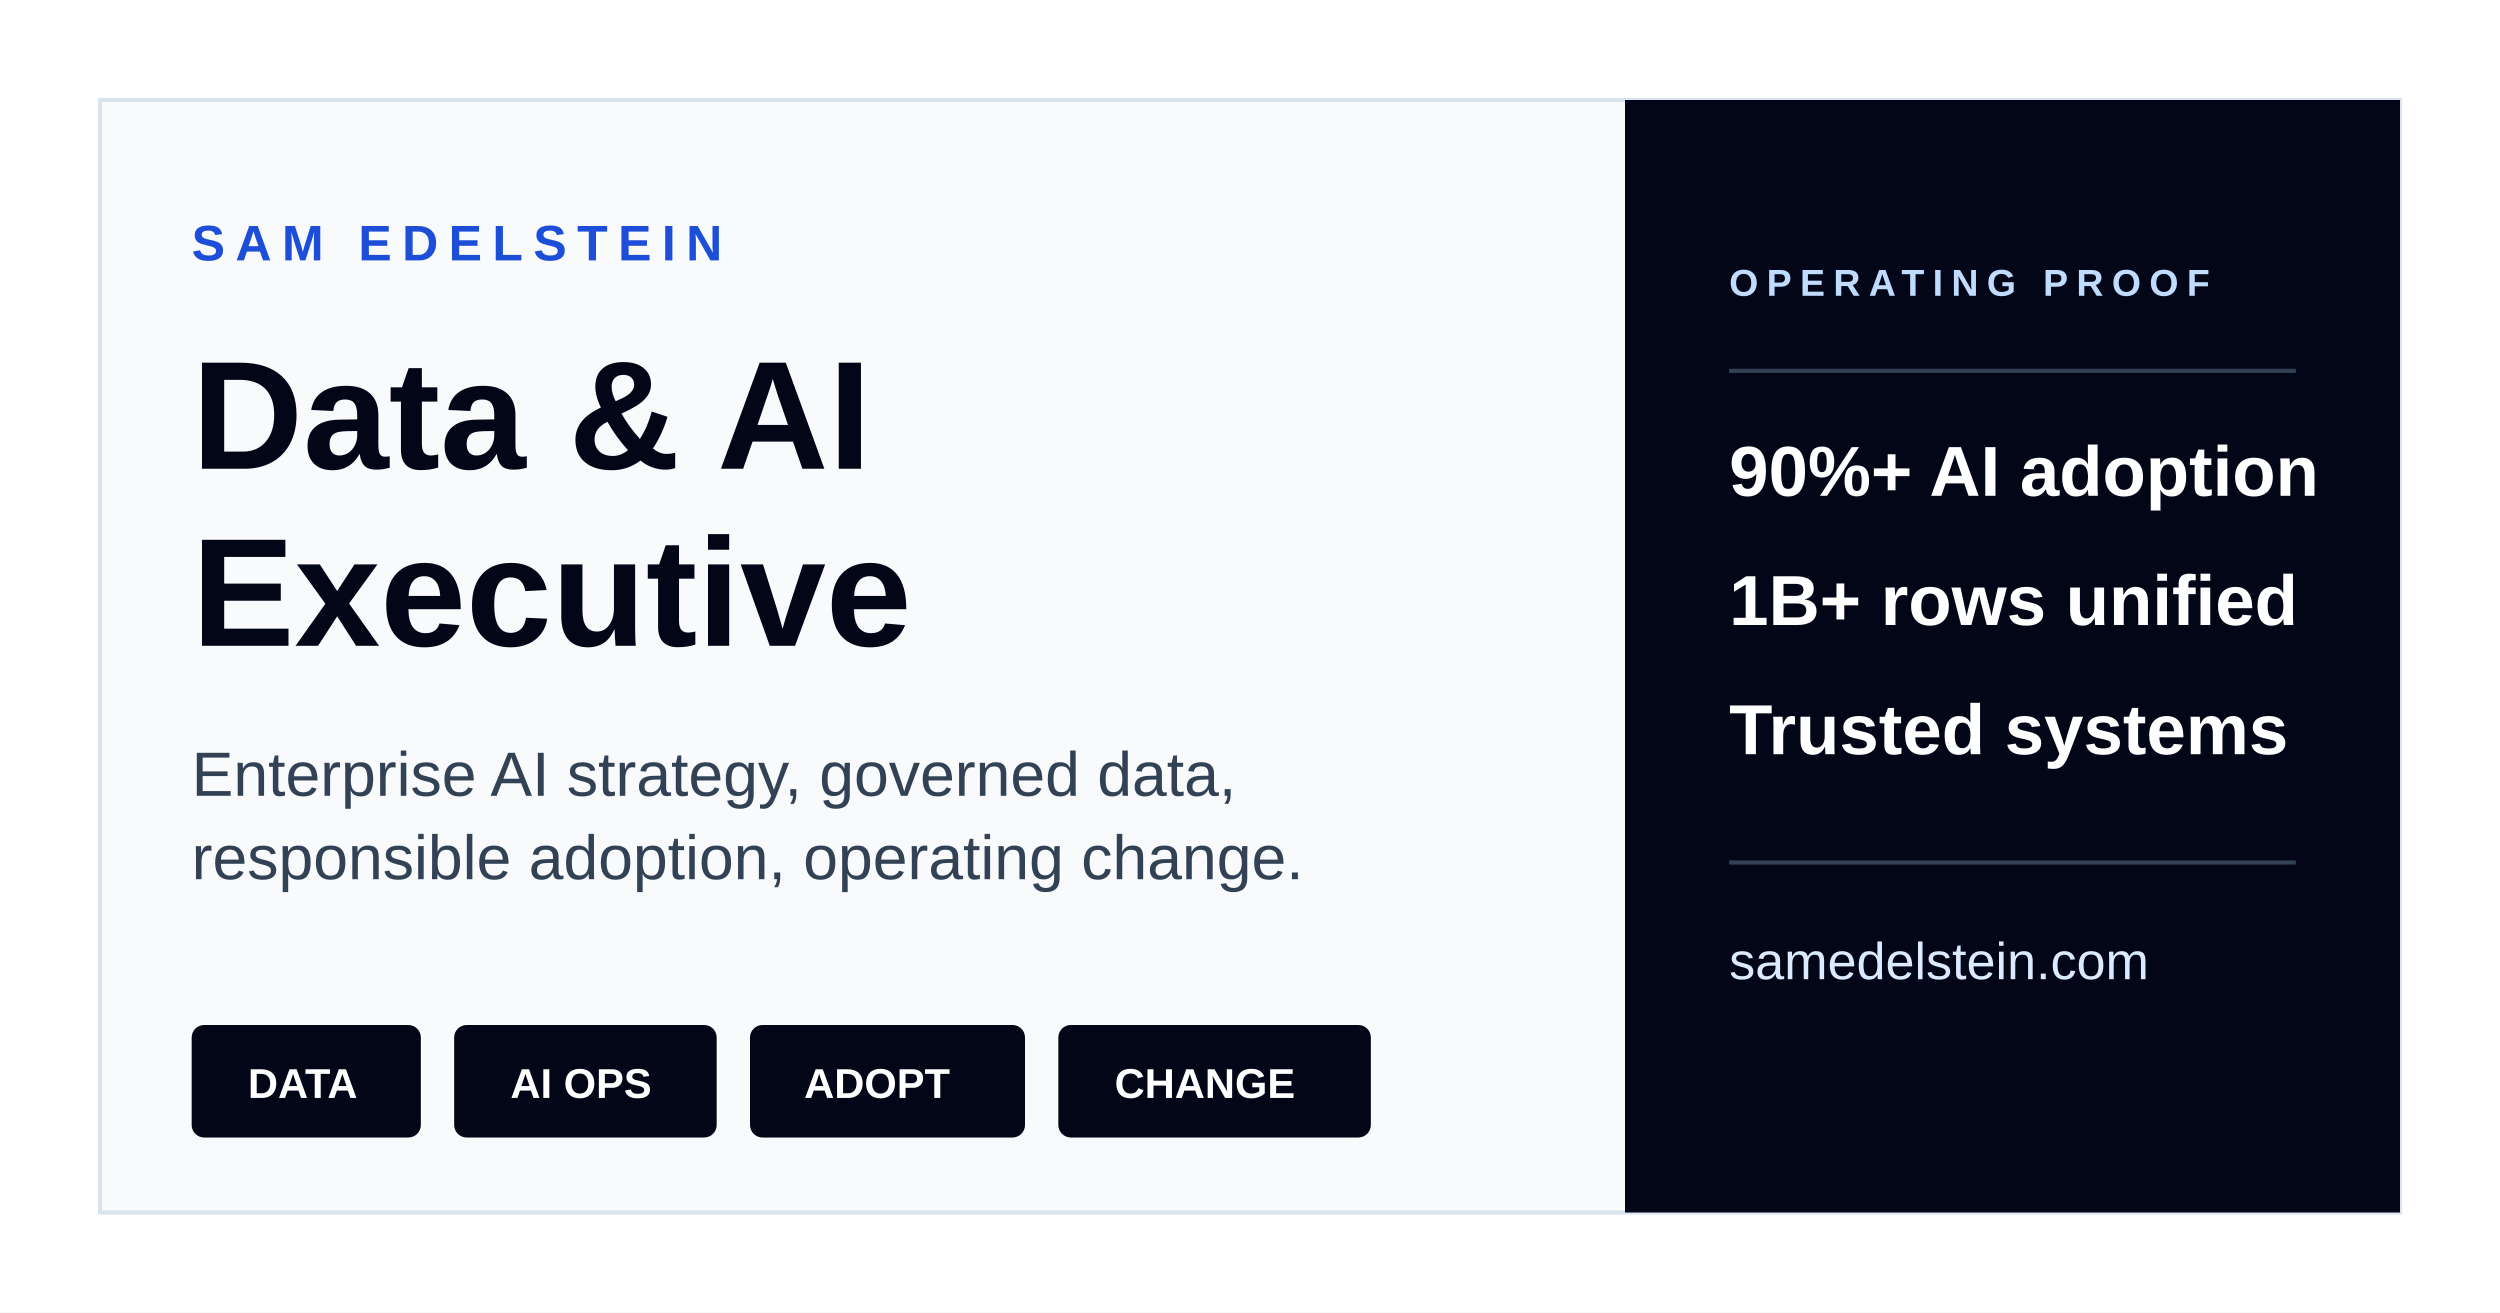
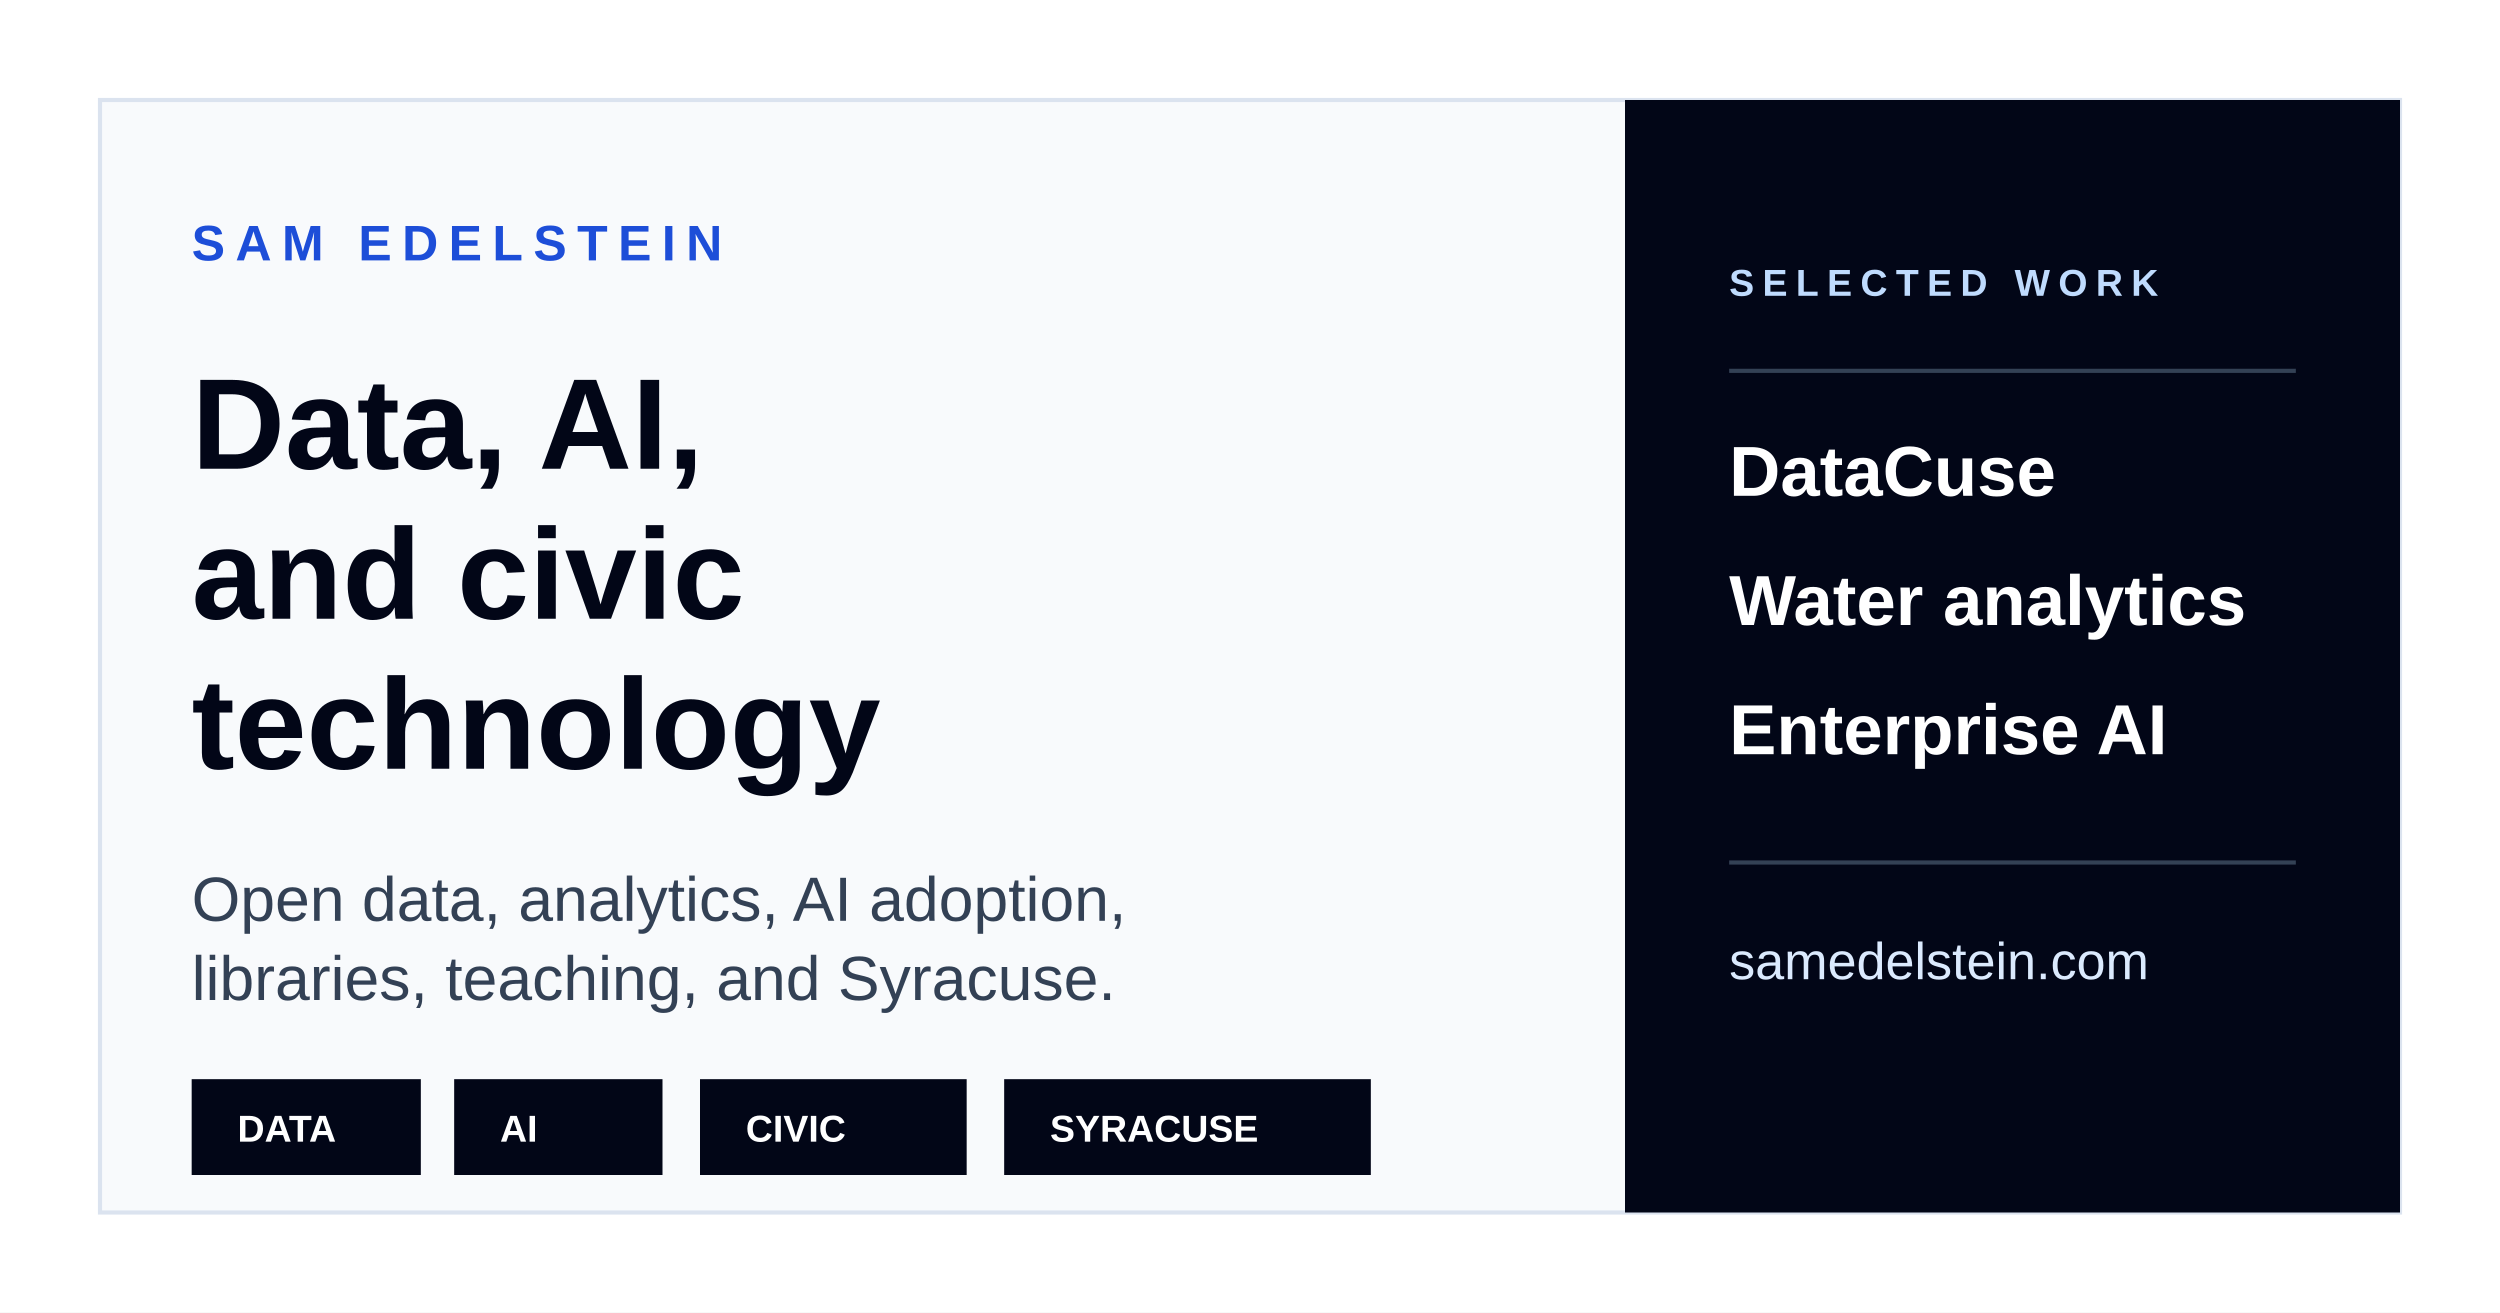
<svg xmlns="http://www.w3.org/2000/svg" width="1200" height="630" viewBox="0 0 1200 630" role="img" aria-labelledby="title desc">
  <rect width="1200" height="630" fill="#ffffff" />
  <rect x="48" y="48" width="1104" height="534" fill="#f8fafc" stroke="#dbe3ef" stroke-width="2" />
  <rect x="780" y="48" width="372" height="534" fill="#020617" />
  <text x="92" y="125" fill="#1d4ed8" font-family="Arial, Helvetica, sans-serif" font-size="24" font-weight="700" letter-spacing="5">SAM EDELSTEIN</text>
-   <text x="92" y="225" fill="#020617" font-family="Arial, Helvetica, sans-serif" font-size="74" font-weight="700">Data &amp; AI</text>
-   <text x="92" y="310" fill="#020617" font-family="Arial, Helvetica, sans-serif" font-size="74" font-weight="700">Executive</text>
-   <text x="92" y="382" fill="#334155" font-family="Arial, Helvetica, sans-serif" font-size="30">Enterprise AI strategy, governed data,</text>
-   <text x="92" y="422" fill="#334155" font-family="Arial, Helvetica, sans-serif" font-size="30">responsible adoption, operating change.</text>
+   <text x="92" y="225" fill="#020617" font-family="Arial, Helvetica, sans-serif" font-size="62" font-weight="700">Data, AI,</text>
+   <text x="92" y="297" fill="#020617" font-family="Arial, Helvetica, sans-serif" font-size="62" font-weight="700">and civic</text>
+   <text x="92" y="369" fill="#020617" font-family="Arial, Helvetica, sans-serif" font-size="62" font-weight="700">technology</text>
+   <text x="92" y="442" fill="#334155" font-family="Arial, Helvetica, sans-serif" font-size="30">Open data, analytics, AI adoption,</text>
+   <text x="92" y="480" fill="#334155" font-family="Arial, Helvetica, sans-serif" font-size="30">libraries, teaching, and Syracuse.</text>
  <g fill="#020617">
-     <rect x="92" y="492" width="110" height="54" rx="6" />
-     <rect x="218" y="492" width="126" height="54" rx="6" />
-     <rect x="360" y="492" width="132" height="54" rx="6" />
-     <rect x="508" y="492" width="150" height="54" rx="6" />
+     <rect x="92" y="518" width="110" height="46" rx="0" />
+     <rect x="218" y="518" width="100" height="46" rx="0" />
+     <rect x="336" y="518" width="128" height="46" rx="0" />
+     <rect x="482" y="518" width="176" height="46" rx="0" />
  </g>
-   <text x="119" y="527" fill="#ffffff" font-family="Arial, Helvetica, sans-serif" font-size="20" font-weight="700">DATA</text>
-   <text x="245" y="527" fill="#ffffff" font-family="Arial, Helvetica, sans-serif" font-size="20" font-weight="700">AI OPS</text>
-   <text x="386" y="527" fill="#ffffff" font-family="Arial, Helvetica, sans-serif" font-size="20" font-weight="700">ADOPT</text>
-   <text x="535" y="527" fill="#ffffff" font-family="Arial, Helvetica, sans-serif" font-size="20" font-weight="700">CHANGE</text>
-   <text x="830" y="142" fill="#bfdbfe" font-family="Arial, Helvetica, sans-serif" font-size="18" font-weight="700" letter-spacing="4">OPERATING PROOF</text>
+   <text x="114" y="548" fill="#ffffff" font-family="Arial, Helvetica, sans-serif" font-size="18" font-weight="700">DATA</text>
+   <text x="240" y="548" fill="#ffffff" font-family="Arial, Helvetica, sans-serif" font-size="18" font-weight="700">AI</text>
+   <text x="358" y="548" fill="#ffffff" font-family="Arial, Helvetica, sans-serif" font-size="18" font-weight="700">CIVIC</text>
+   <text x="504" y="548" fill="#ffffff" font-family="Arial, Helvetica, sans-serif" font-size="18" font-weight="700">SYRACUSE</text>
+   <text x="830" y="142" fill="#bfdbfe" font-family="Arial, Helvetica, sans-serif" font-size="18" font-weight="700" letter-spacing="4">SELECTED WORK</text>
  <line x1="830" y1="178" x2="1102" y2="178" stroke="#334155" stroke-width="2" />
-   <text x="830" y="238" fill="#ffffff" font-family="Arial, Helvetica, sans-serif" font-size="34" font-weight="700">90%+ AI adoption</text>
-   <text x="830" y="300" fill="#ffffff" font-family="Arial, Helvetica, sans-serif" font-size="34" font-weight="700">1B+ rows unified</text>
-   <text x="830" y="362" fill="#ffffff" font-family="Arial, Helvetica, sans-serif" font-size="34" font-weight="700">Trusted systems</text>
+   <text x="830" y="238" fill="#ffffff" font-family="Arial, Helvetica, sans-serif" font-size="34" font-weight="700">DataCuse</text>
+   <text x="830" y="300" fill="#ffffff" font-family="Arial, Helvetica, sans-serif" font-size="34" font-weight="700">Water analytics</text>
+   <text x="830" y="362" fill="#ffffff" font-family="Arial, Helvetica, sans-serif" font-size="34" font-weight="700">Enterprise AI</text>
  <line x1="830" y1="414" x2="1102" y2="414" stroke="#334155" stroke-width="2" />
  <text x="830" y="470" fill="#dbeafe" font-family="Arial, Helvetica, sans-serif" font-size="25">samedelstein.com</text>
</svg>
